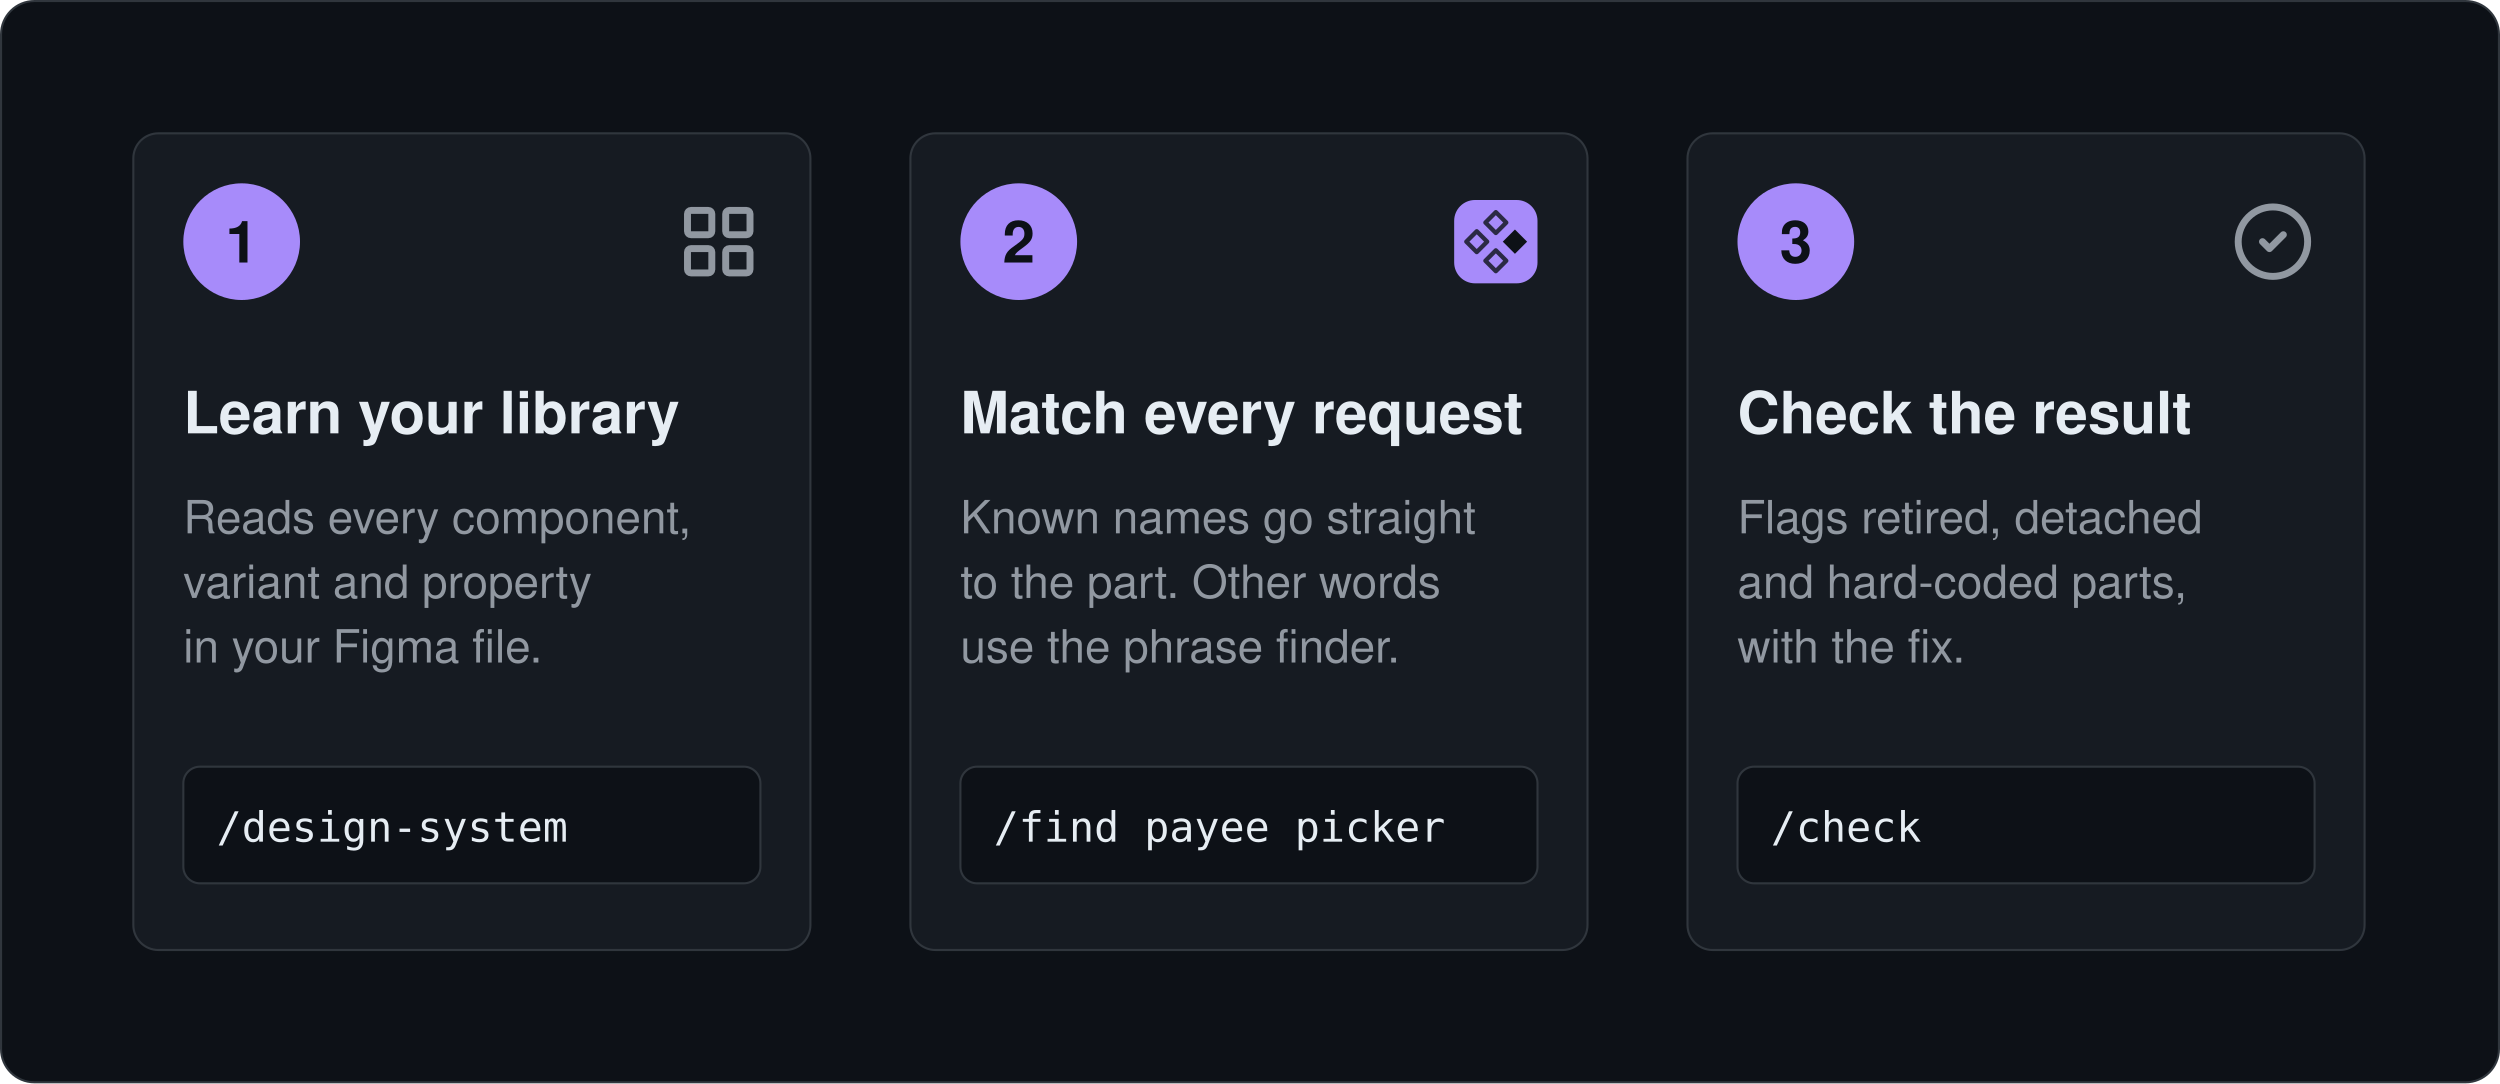
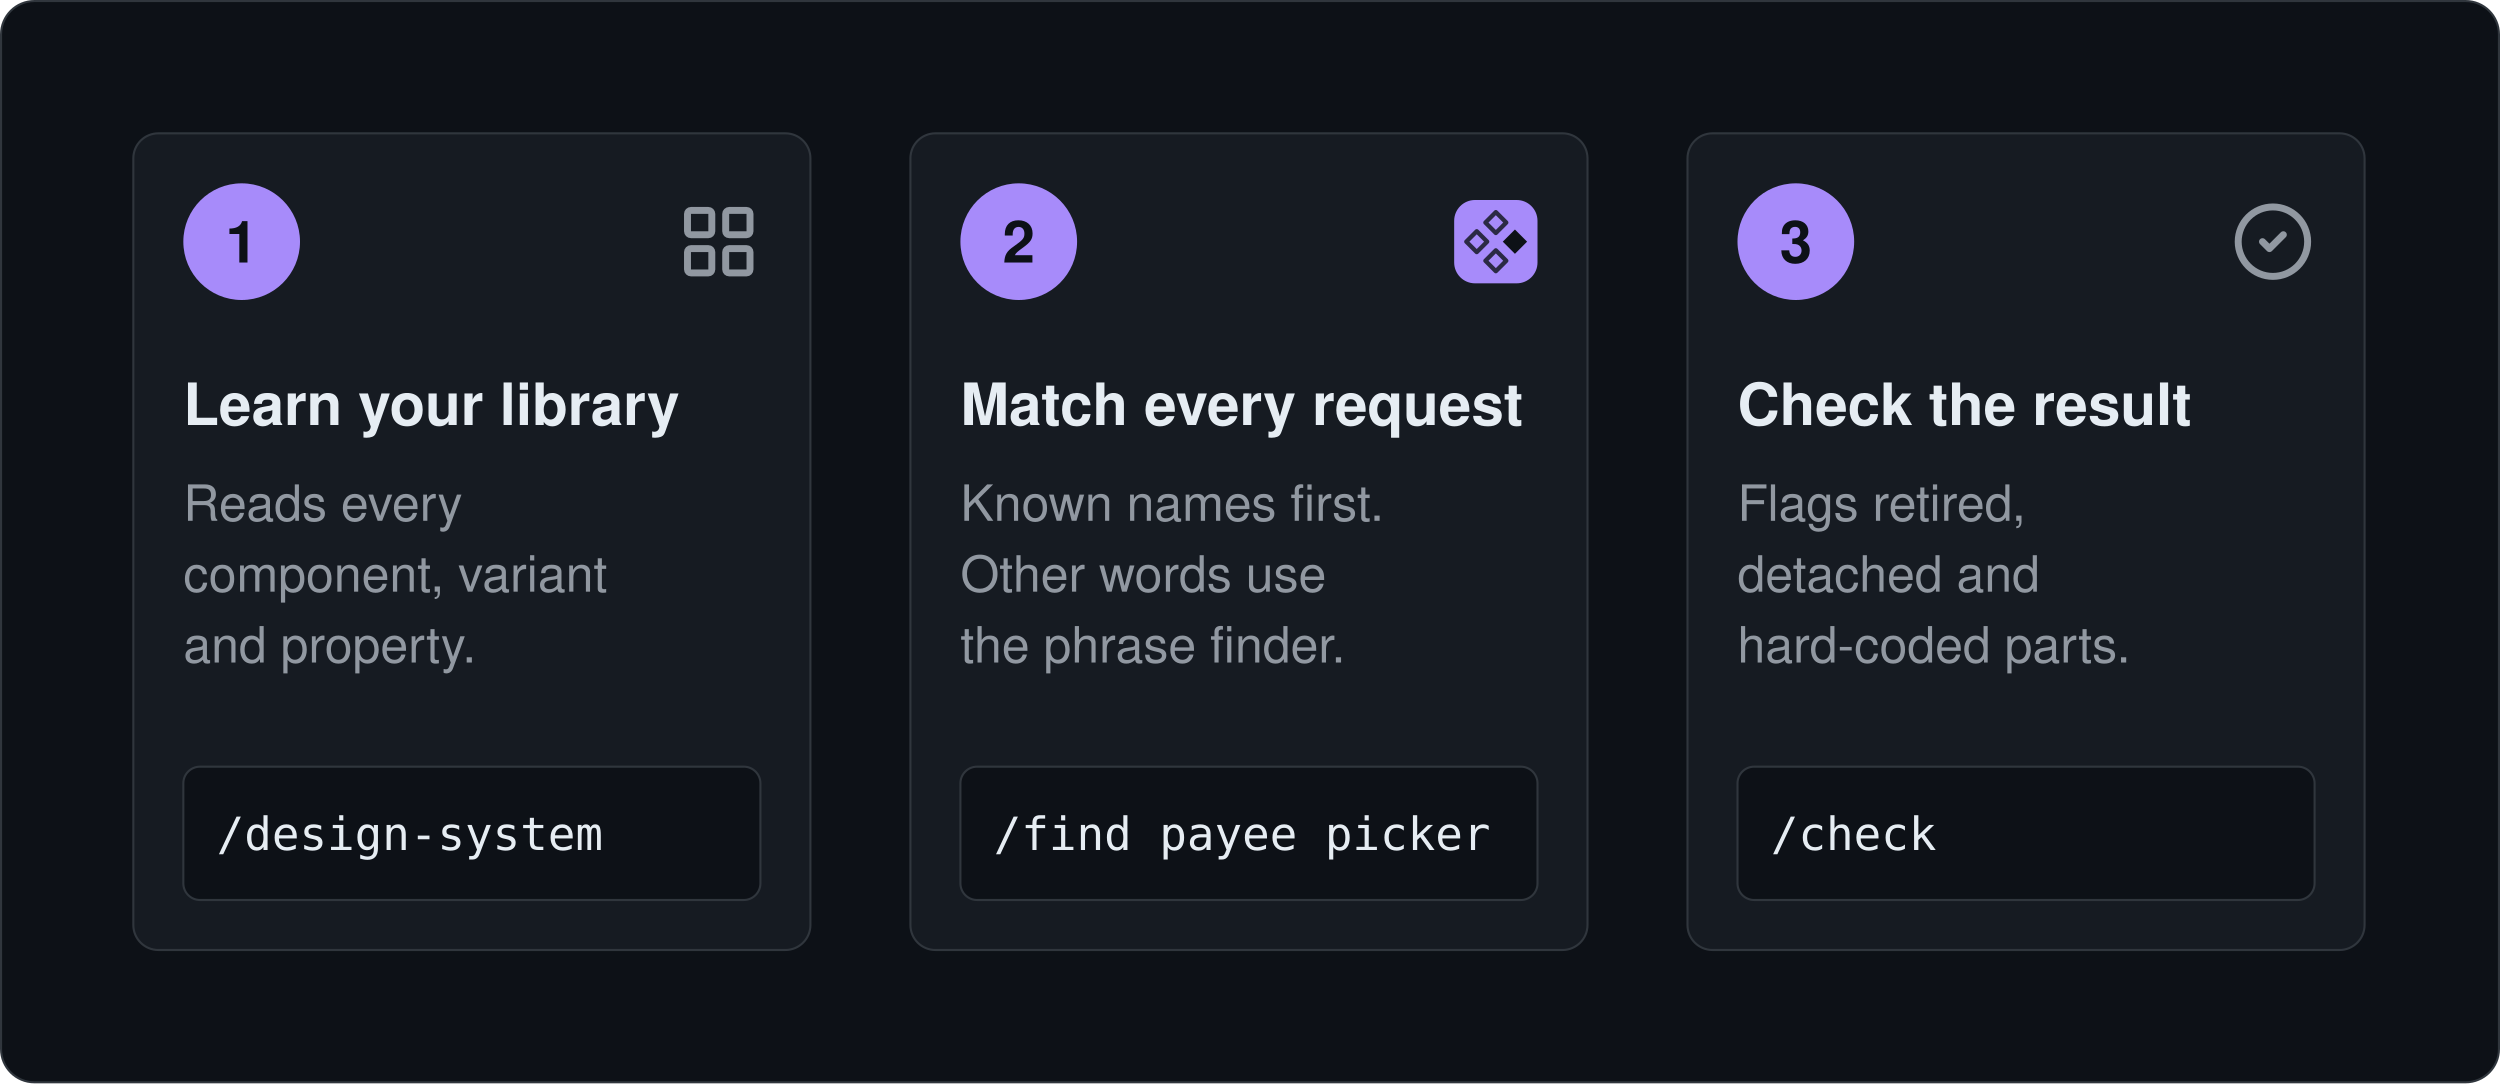
<svg xmlns="http://www.w3.org/2000/svg" width="1200" height="520" viewBox="0 0 1200 520" role="img" aria-labelledby="t d">
  <rect x="0.5" y="0.5" width="1199" height="519" rx="16" fill="#0D1117" stroke="#30363D" stroke-width="1" />
  <rect x="64" y="64" width="325" height="392" rx="12" fill="#161B22" stroke="#30363D" stroke-width="1" />
  <circle cx="116" cy="116" r="28" fill="#A78BFA" />
  <text x="116" y="126" font-family="-apple-system,'Segoe UI',Helvetica,Arial,sans-serif" font-size="28" font-weight="600" fill="#0D1117" text-anchor="middle">1</text>
  <g transform="translate(325 96) scale(1.666667)" fill="none" stroke="#9198A1" stroke-width="2" stroke-linecap="round" stroke-linejoin="round">
    <rect width="7" height="7" x="3" y="3" rx="1" />
    <rect width="7" height="7" x="14" y="3" rx="1" />
    <rect width="7" height="7" x="14" y="14" rx="1" />
    <rect width="7" height="7" x="3" y="14" rx="1" />
  </g>
-   <text x="88" y="208" font-family="-apple-system,'Segoe UI',Helvetica,Arial,sans-serif" font-size="28" font-weight="600" fill="#E6EDF3" text-anchor="start">Learn your library</text>
-   <text x="88" y="256" font-family="-apple-system,'Segoe UI',Helvetica,Arial,sans-serif" font-size="22" font-weight="400" fill="#9198A1" text-anchor="start">Reads every component,</text>
-   <text x="88" y="287" font-family="-apple-system,'Segoe UI',Helvetica,Arial,sans-serif" font-size="22" font-weight="400" fill="#9198A1" text-anchor="start">variant and property</text>
-   <text x="88" y="318" font-family="-apple-system,'Segoe UI',Helvetica,Arial,sans-serif" font-size="22" font-weight="400" fill="#9198A1" text-anchor="start">in your Figma file.</text>
-   <rect x="88" y="368" width="277" height="56" rx="8" fill="#0D1117" stroke="#30363D" stroke-width="1" />
-   <text x="104" y="404" font-family="ui-monospace,SFMono-Regular,Menlo,monospace" font-size="20" font-weight="400" fill="#E6EDF3" text-anchor="start">/design-system</text>
+   <text x="88" y="204" font-family="-apple-system,'Segoe UI',Helvetica,Arial,sans-serif" font-size="28" font-weight="600" fill="#E6EDF3" text-anchor="start">Learn your library</text>
+   <text x="88" y="250" font-family="-apple-system,'Segoe UI',Helvetica,Arial,sans-serif" font-size="24" font-weight="400" fill="#9198A1" text-anchor="start">Reads every</text>
+   <text x="88" y="284" font-family="-apple-system,'Segoe UI',Helvetica,Arial,sans-serif" font-size="24" font-weight="400" fill="#9198A1" text-anchor="start">component, variant</text>
+   <text x="88" y="318" font-family="-apple-system,'Segoe UI',Helvetica,Arial,sans-serif" font-size="24" font-weight="400" fill="#9198A1" text-anchor="start">and property.</text>
+   <rect x="88" y="368" width="277" height="64" rx="8" fill="#0D1117" stroke="#30363D" stroke-width="1" />
+   <text x="104" y="408" font-family="ui-monospace,SFMono-Regular,Menlo,monospace" font-size="22" font-weight="400" fill="#E6EDF3" text-anchor="start">/design-system</text>
  <rect x="437" y="64" width="325" height="392" rx="12" fill="#161B22" stroke="#30363D" stroke-width="1" />
  <circle cx="489" cy="116" r="28" fill="#A78BFA" />
  <text x="489" y="126" font-family="-apple-system,'Segoe UI',Helvetica,Arial,sans-serif" font-size="28" font-weight="600" fill="#0D1117" text-anchor="middle">2</text>
  <g transform="translate(698 96) scale(0.4166667)">
    <rect width="96" height="96" rx="24" fill="#A78BFA" />
    <g fill="none" stroke="#0D1117" stroke-width="5" stroke-linejoin="round" opacity="0.8">
      <path d="M48 14 L60 26 L48 38 L36 26 Z" />
      <path d="M26 36 L38 48 L26 60 L14 48 Z" />
      <path d="M48 58 L60 70 L48 82 L36 70 Z" />
    </g>
    <path d="M70 34 L84 48 L70 62 L56 48 Z" fill="#0D1117" />
  </g>
-   <text x="461" y="208" font-family="-apple-system,'Segoe UI',Helvetica,Arial,sans-serif" font-size="28" font-weight="600" fill="#E6EDF3" text-anchor="start">Match every request</text>
-   <text x="461" y="256" font-family="-apple-system,'Segoe UI',Helvetica,Arial,sans-serif" font-size="22" font-weight="400" fill="#9198A1" text-anchor="start">Known names go straight</text>
-   <text x="461" y="287" font-family="-apple-system,'Segoe UI',Helvetica,Arial,sans-serif" font-size="22" font-weight="400" fill="#9198A1" text-anchor="start">to the part. Other words</text>
-   <text x="461" y="318" font-family="-apple-system,'Segoe UI',Helvetica,Arial,sans-serif" font-size="22" font-weight="400" fill="#9198A1" text-anchor="start">use the phrase finder.</text>
-   <rect x="461" y="368" width="277" height="56" rx="8" fill="#0D1117" stroke="#30363D" stroke-width="1" />
-   <text x="477" y="404" font-family="ui-monospace,SFMono-Regular,Menlo,monospace" font-size="20" font-weight="400" fill="#E6EDF3" text-anchor="start">/find payee picker</text>
+   <text x="461" y="204" font-family="-apple-system,'Segoe UI',Helvetica,Arial,sans-serif" font-size="28" font-weight="600" fill="#E6EDF3" text-anchor="start">Match every request</text>
+   <text x="461" y="250" font-family="-apple-system,'Segoe UI',Helvetica,Arial,sans-serif" font-size="24" font-weight="400" fill="#9198A1" text-anchor="start">Known names first.</text>
+   <text x="461" y="284" font-family="-apple-system,'Segoe UI',Helvetica,Arial,sans-serif" font-size="24" font-weight="400" fill="#9198A1" text-anchor="start">Other words use</text>
+   <text x="461" y="318" font-family="-apple-system,'Segoe UI',Helvetica,Arial,sans-serif" font-size="24" font-weight="400" fill="#9198A1" text-anchor="start">the phrase finder.</text>
+   <rect x="461" y="368" width="277" height="64" rx="8" fill="#0D1117" stroke="#30363D" stroke-width="1" />
+   <text x="477" y="408" font-family="ui-monospace,SFMono-Regular,Menlo,monospace" font-size="22" font-weight="400" fill="#E6EDF3" text-anchor="start">/find payee picker</text>
  <rect x="810" y="64" width="325" height="392" rx="12" fill="#161B22" stroke="#30363D" stroke-width="1" />
  <circle cx="862" cy="116" r="28" fill="#A78BFA" />
  <text x="862" y="126" font-family="-apple-system,'Segoe UI',Helvetica,Arial,sans-serif" font-size="28" font-weight="600" fill="#0D1117" text-anchor="middle">3</text>
  <g transform="translate(1071 96) scale(1.666667)" fill="none" stroke="#9198A1" stroke-width="2" stroke-linecap="round" stroke-linejoin="round">
    <circle cx="12" cy="12" r="10" />
    <path d="m9 12 2 2 4-4" />
  </g>
-   <text x="834" y="208" font-family="-apple-system,'Segoe UI',Helvetica,Arial,sans-serif" font-size="28" font-weight="600" fill="#E6EDF3" text-anchor="start">Check the result</text>
-   <text x="834" y="256" font-family="-apple-system,'Segoe UI',Helvetica,Arial,sans-serif" font-size="22" font-weight="400" fill="#9198A1" text-anchor="start">Flags retired, detached</text>
-   <text x="834" y="287" font-family="-apple-system,'Segoe UI',Helvetica,Arial,sans-serif" font-size="22" font-weight="400" fill="#9198A1" text-anchor="start">and hard-coded parts,</text>
-   <text x="834" y="318" font-family="-apple-system,'Segoe UI',Helvetica,Arial,sans-serif" font-size="22" font-weight="400" fill="#9198A1" text-anchor="start">with the fix.</text>
-   <rect x="834" y="368" width="277" height="56" rx="8" fill="#0D1117" stroke="#30363D" stroke-width="1" />
-   <text x="850" y="404" font-family="ui-monospace,SFMono-Regular,Menlo,monospace" font-size="20" font-weight="400" fill="#E6EDF3" text-anchor="start">/check</text>
+   <text x="834" y="204" font-family="-apple-system,'Segoe UI',Helvetica,Arial,sans-serif" font-size="28" font-weight="600" fill="#E6EDF3" text-anchor="start">Check the result</text>
+   <text x="834" y="250" font-family="-apple-system,'Segoe UI',Helvetica,Arial,sans-serif" font-size="24" font-weight="400" fill="#9198A1" text-anchor="start">Flags retired,</text>
+   <text x="834" y="284" font-family="-apple-system,'Segoe UI',Helvetica,Arial,sans-serif" font-size="24" font-weight="400" fill="#9198A1" text-anchor="start">detached and</text>
+   <text x="834" y="318" font-family="-apple-system,'Segoe UI',Helvetica,Arial,sans-serif" font-size="24" font-weight="400" fill="#9198A1" text-anchor="start">hard-coded parts.</text>
+   <rect x="834" y="368" width="277" height="64" rx="8" fill="#0D1117" stroke="#30363D" stroke-width="1" />
+   <text x="850" y="408" font-family="ui-monospace,SFMono-Regular,Menlo,monospace" font-size="22" font-weight="400" fill="#E6EDF3" text-anchor="start">/check</text>
</svg>
